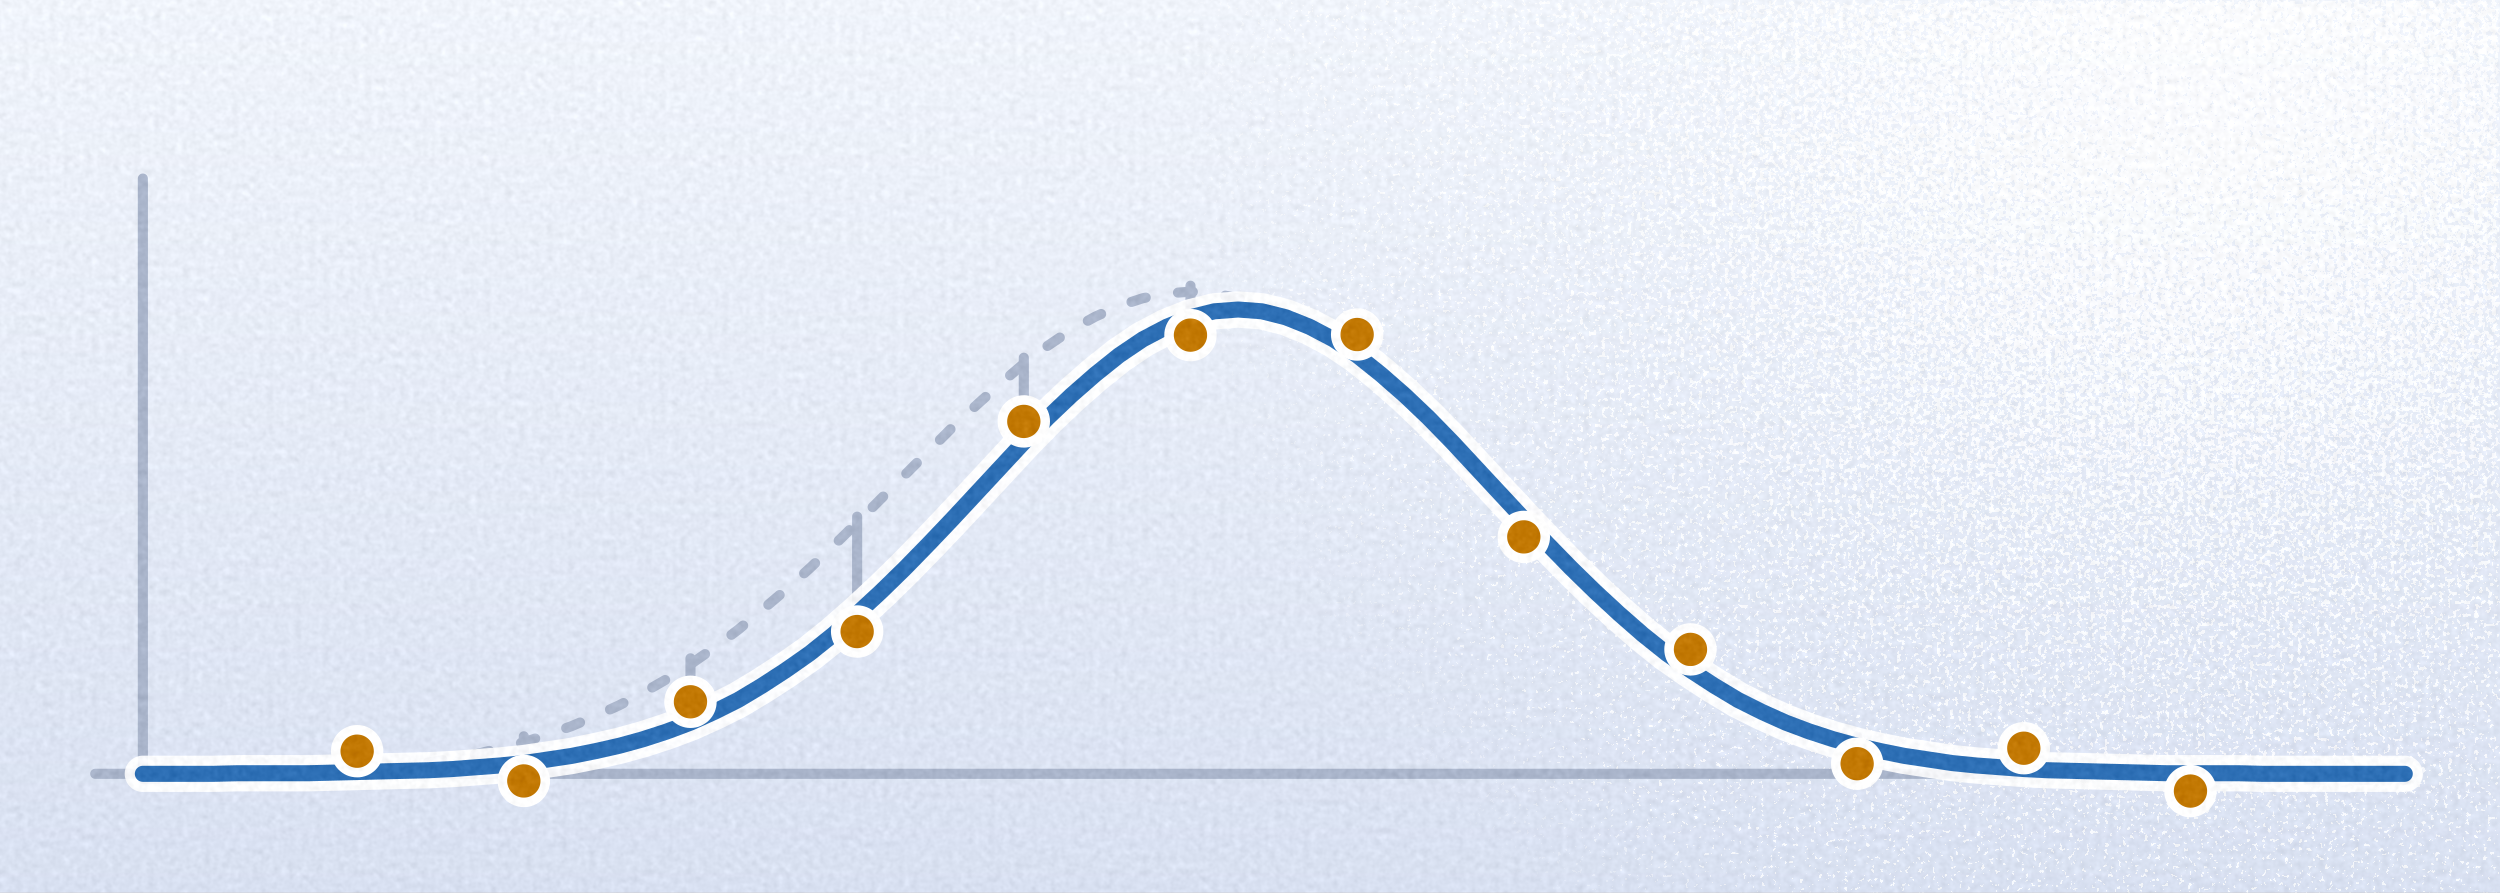
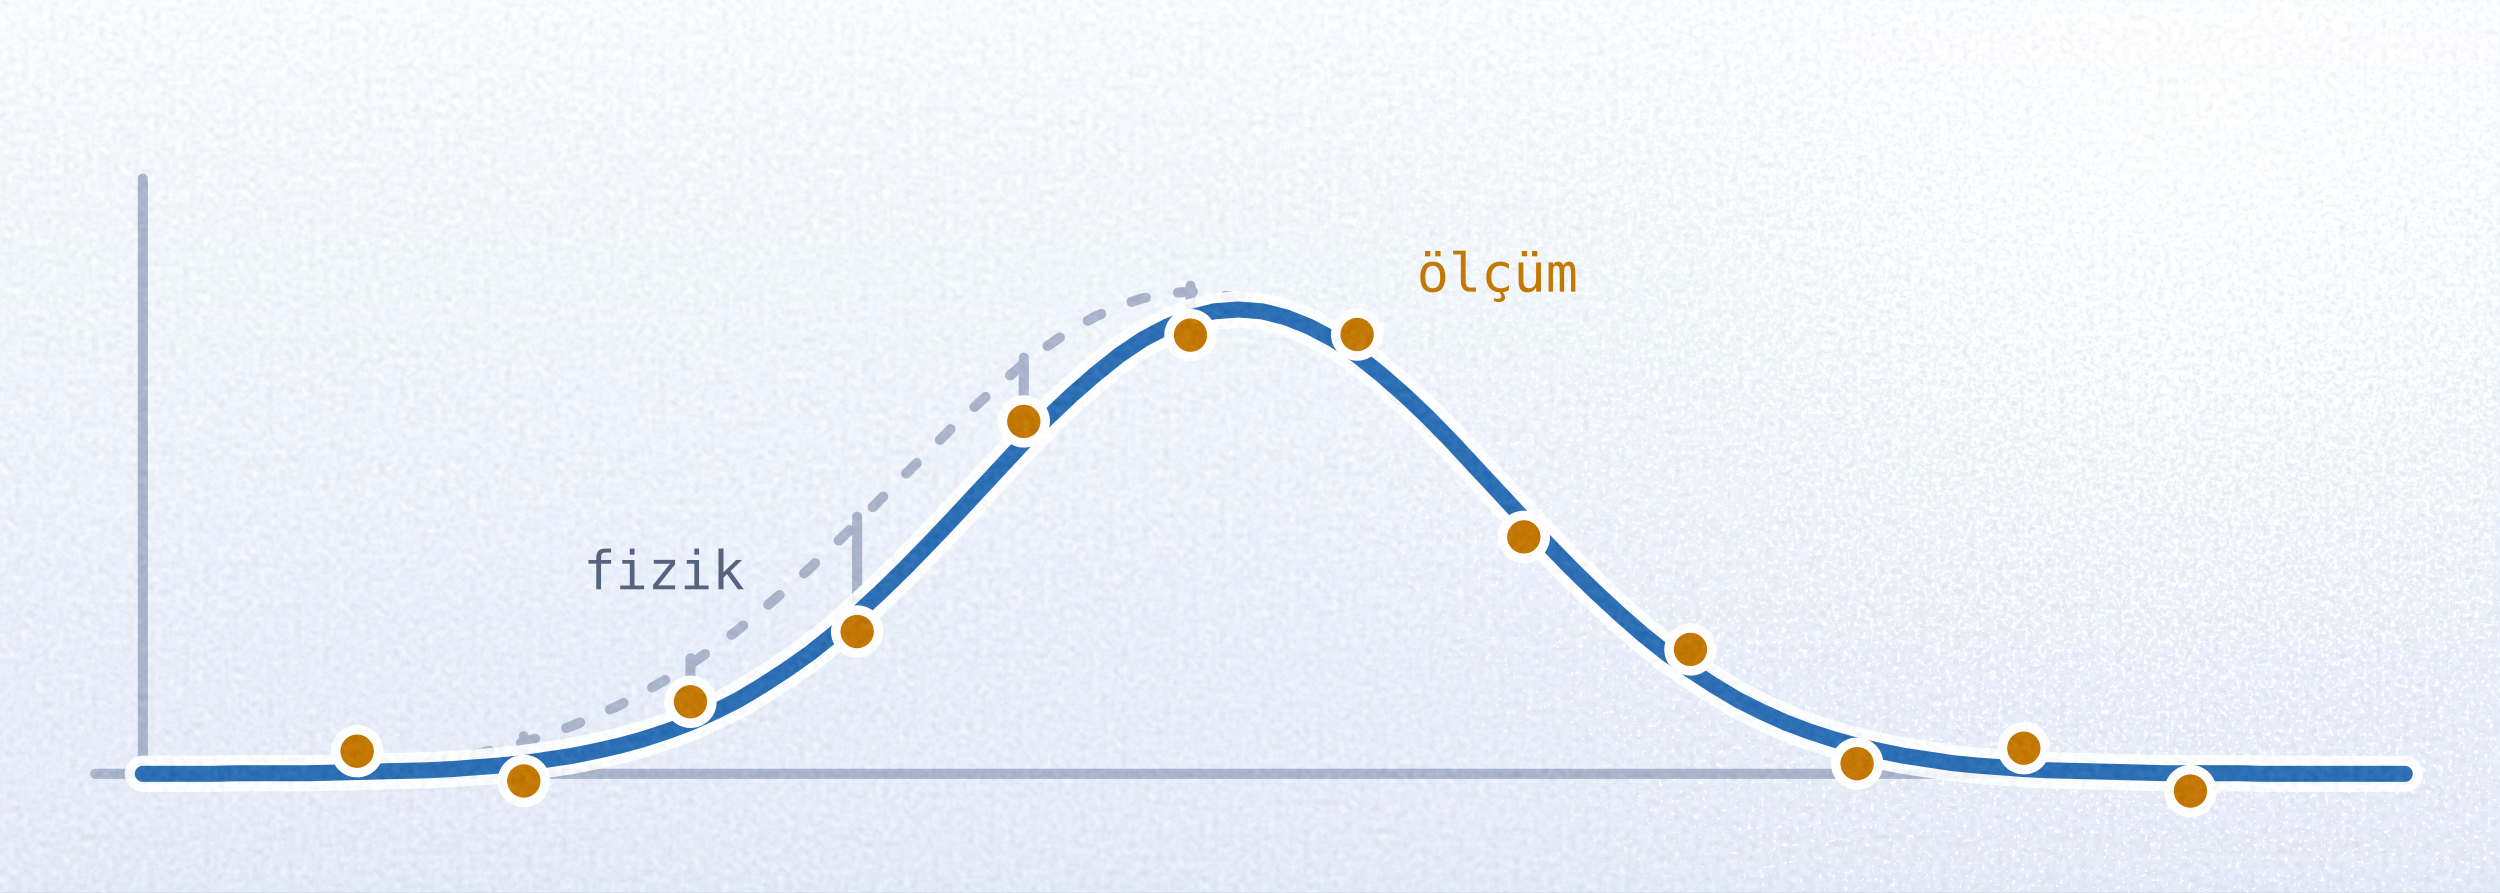
<svg xmlns="http://www.w3.org/2000/svg" viewBox="0 0 420 150" preserveAspectRatio="xMidYMid slice" aria-hidden="true" focusable="false">
  <g filter="url(#s2-gr)">
    <defs>
      <filter id="s2-gr" x="0" y="0" width="100%" height="100%" color-interpolation-filters="sRGB">
        <feTurbulence type="fractalNoise" baseFrequency="0.85" numOctaves="2" seed="3" result="t" />
        <feColorMatrix in="t" type="matrix" values="0.333 0.333 0.333 0 0  0.333 0.333 0.333 0 0  0.333 0.333 0.333 0 0  0 0 0 0 1" result="gri" />
        <feComposite in="SourceGraphic" in2="gri" operator="arithmetic" k1="0" k2="1" k3="0.16" k4="-0.080" result="k" />
        <feComposite in="k" in2="SourceGraphic" operator="in" />
      </filter>
      <linearGradient id="s2-zm" x1="0" y1="0" x2="0" y2="1">
-         <stop offset="0" stop-color="#F0F4FB" />
-         <stop offset="1" stop-color="#D8E0F1" />
+         <stop offset="0" stop-color="#F7FAFE" />
+         <stop offset="1" stop-color="#E3EAF7" />
      </linearGradient>
      <radialGradient id="s2-hg" gradientUnits="userSpaceOnUse" cx="370" cy="15" r="176">
        <stop offset="0.000" stop-color="#fff" stop-opacity="1.000" />
        <stop offset="0.125" stop-color="#fff" stop-opacity="0.829" />
        <stop offset="0.250" stop-color="#fff" stop-opacity="0.668" />
        <stop offset="0.375" stop-color="#fff" stop-opacity="0.518" />
        <stop offset="0.500" stop-color="#fff" stop-opacity="0.379" />
        <stop offset="0.625" stop-color="#fff" stop-opacity="0.253" />
        <stop offset="0.750" stop-color="#fff" stop-opacity="0.144" />
        <stop offset="0.875" stop-color="#fff" stop-opacity="0.054" />
        <stop offset="1.000" stop-color="#fff" stop-opacity="0.000" />
      </radialGradient>
      <filter id="s2-hf" x="189.2" y="-165.4" width="360.8" height="360.8" filterUnits="userSpaceOnUse" color-interpolation-filters="sRGB">
        <feGaussianBlur in="SourceAlpha" stdDeviation="0.4" result="b" />
        <feTurbulence type="fractalNoise" baseFrequency="1.35" numOctaves="3" seed="17" result="t" />
        <feColorMatrix in="t" type="matrix" values="0 0 0 0 0  0 0 0 0 0  0 0 0 0 0  2.2 0 0 0 -0.600" result="nA" />
        <feComposite in="b" in2="nA" operator="arithmetic" k1="0" k2="1" k3="-1" k4="0.0" result="fark" />
        <feComponentTransfer in="fark" result="e">
          <feFuncA type="linear" slope="15" intercept="0" />
        </feComponentTransfer>
        <feFlood flood-color="#FFFFFF" />
        <feComposite in2="e" operator="in" />
      </filter>
    </defs>
    <rect vector-effect="non-scaling-stroke" width="420" height="150" fill="url(#s2-zm)" />
    <circle vector-effect="non-scaling-stroke" cx="370" cy="15" r="176" fill="url(#s2-hg)" filter="url(#s2-hf)" opacity="0.73" />
    <path vector-effect="non-scaling-stroke" d="M16 130H404" stroke="#A9B4CA" stroke-width="1.7" stroke-linecap="round" />
    <path vector-effect="non-scaling-stroke" d="M24 130V30" stroke="#A9B4CA" stroke-width="1.7" stroke-linecap="round" />
    <path vector-effect="non-scaling-stroke" d="M24,130.9 L28,130.8 L32,130.7 L36,130.7 L40,130.6 L44,130.4 L48,130.3 L52,130.1 L56,129.8 L60,129.5 L64,129.1 L68,128.7 L72,128.1 L76,127.4 L80,126.7 L84,125.7 L88,124.7 L92,123.4 L96,122 L100,120.3 L104,118.5 L108,116.4 L112,114.1 L116,111.6 L120,108.8 L124,105.8 L128,102.5 L132,99.1 L136,95.5 L140,91.7 L144,87.8 L148,83.8 L152,79.8 L156,75.8 L160,71.8 L164,68.1 L168,64.5 L172,61.1 L176,58.1 L180,55.4 L184,53.2 L188,51.4 L192,50.1 L196,49.3 L200,49 L204,49.3 L208,50.1 L212,51.4 L216,53.2 L220,55.4 L224,58.1 L228,61.1 L232,64.5 L236,68.1 L240,71.8 L244,75.8 L248,79.8 L252,83.8 L256,87.8 L260,91.7 L264,95.5 L268,99.1 L272,102.5 L276,105.8 L280,108.8 L284,111.6 L288,114.1 L292,116.4 L296,118.5 L300,120.3 L304,122 L308,123.4 L312,124.7 L316,125.7 L320,126.7 L324,127.4 L328,128.1 L332,128.7 L336,129.1 L340,129.5 L344,129.8 L348,130.1 L352,130.3 L356,130.4 L360,130.6 L364,130.7 L368,130.7 L372,130.8 L376,130.9 L380,130.9 L384,130.9 L388,130.9 L392,131 L396,131 L400,131 L404,131" fill="none" stroke="#A9B4CA" stroke-width="1.7" stroke-dasharray="2.5 5.5" stroke-linecap="round" />
    <path vector-effect="non-scaling-stroke" d="M60,128.5V126.2" stroke="#A9B4CA" stroke-width="1.7" stroke-linecap="round" />
    <path vector-effect="non-scaling-stroke" d="M88,123.7V131.2" stroke="#A9B4CA" stroke-width="1.7" stroke-linecap="round" />
    <path vector-effect="non-scaling-stroke" d="M116,110.6V117.9" stroke="#A9B4CA" stroke-width="1.7" stroke-linecap="round" />
    <path vector-effect="non-scaling-stroke" d="M144,86.8V106.1" stroke="#A9B4CA" stroke-width="1.7" stroke-linecap="round" />
    <path vector-effect="non-scaling-stroke" d="M172,60.1V70.8" stroke="#A9B4CA" stroke-width="1.7" stroke-linecap="round" />
    <path vector-effect="non-scaling-stroke" d="M200,48V56.3" stroke="#A9B4CA" stroke-width="1.7" stroke-linecap="round" />
    <path vector-effect="non-scaling-stroke" d="M228,60.1V56.2" stroke="#A9B4CA" stroke-width="1.7" stroke-linecap="round" />
    <path vector-effect="non-scaling-stroke" d="M256,86.8V90.2" stroke="#A9B4CA" stroke-width="1.7" stroke-linecap="round" />
    <path vector-effect="non-scaling-stroke" d="M284,110.6V109.1" stroke="#A9B4CA" stroke-width="1.7" stroke-linecap="round" />
    <path vector-effect="non-scaling-stroke" d="M312,123.7V128.3" stroke="#A9B4CA" stroke-width="1.7" stroke-linecap="round" />
    <path vector-effect="non-scaling-stroke" d="M340,128.5V125.7" stroke="#A9B4CA" stroke-width="1.7" stroke-linecap="round" />
    <path vector-effect="non-scaling-stroke" d="M368,129.7V132.9" stroke="#A9B4CA" stroke-width="1.7" stroke-linecap="round" />
    <path vector-effect="non-scaling-stroke" d="M24,130 L28,130 L32,130 L36,130 L40,129.9 L44,129.9 L48,129.9 L52,129.9 L56,129.8 L60,129.7 L64,129.6 L68,129.5 L72,129.4 L76,129.2 L80,128.9 L84,128.6 L88,128.2 L92,127.6 L96,127 L100,126.2 L104,125.3 L108,124.2 L112,122.9 L116,121.4 L120,119.6 L124,117.6 L128,115.2 L132,112.6 L136,109.8 L140,106.6 L144,103.1 L148,99.4 L152,95.5 L156,91.4 L160,87.2 L164,82.9 L168,78.6 L172,74.3 L176,70.2 L180,66.4 L184,62.9 L188,59.7 L192,57 L196,54.9 L200,53.3 L204,52.3 L208,52 L212,52.3 L216,53.3 L220,54.9 L224,57 L228,59.7 L232,62.9 L236,66.4 L240,70.2 L244,74.3 L248,78.6 L252,82.9 L256,87.2 L260,91.4 L264,95.5 L268,99.4 L272,103.1 L276,106.6 L280,109.8 L284,112.6 L288,115.2 L292,117.6 L296,119.6 L300,121.4 L304,122.9 L308,124.2 L312,125.3 L316,126.2 L320,127 L324,127.6 L328,128.2 L332,128.6 L336,128.9 L340,129.2 L344,129.4 L348,129.5 L352,129.6 L356,129.7 L360,129.8 L364,129.9 L368,129.9 L372,129.9 L376,129.9 L380,130 L384,130 L388,130 L392,130 L396,130 L400,130 L404,130" fill="none" stroke="#fff" stroke-opacity="0.88" stroke-width="6.1" stroke-linecap="round" stroke-linejoin="round" />
    <path vector-effect="non-scaling-stroke" d="M24,130 L28,130 L32,130 L36,130 L40,129.9 L44,129.9 L48,129.9 L52,129.9 L56,129.8 L60,129.7 L64,129.6 L68,129.5 L72,129.4 L76,129.2 L80,128.9 L84,128.6 L88,128.2 L92,127.6 L96,127 L100,126.2 L104,125.3 L108,124.2 L112,122.9 L116,121.4 L120,119.6 L124,117.6 L128,115.2 L132,112.6 L136,109.8 L140,106.6 L144,103.1 L148,99.4 L152,95.5 L156,91.4 L160,87.2 L164,82.9 L168,78.6 L172,74.3 L176,70.2 L180,66.4 L184,62.9 L188,59.7 L192,57 L196,54.9 L200,53.3 L204,52.3 L208,52 L212,52.3 L216,53.3 L220,54.9 L224,57 L228,59.7 L232,62.9 L236,66.4 L240,70.2 L244,74.3 L248,78.6 L252,82.9 L256,87.2 L260,91.4 L264,95.5 L268,99.4 L272,103.1 L276,106.6 L280,109.8 L284,112.6 L288,115.2 L292,117.6 L296,119.6 L300,121.4 L304,122.9 L308,124.2 L312,125.3 L316,126.2 L320,127 L324,127.6 L328,128.2 L332,128.6 L336,128.9 L340,129.2 L344,129.4 L348,129.5 L352,129.6 L356,129.7 L360,129.8 L364,129.9 L368,129.9 L372,129.9 L376,129.9 L380,130 L384,130 L388,130 L392,130 L396,130 L400,130 L404,130" fill="none" stroke="#2D6FB5" stroke-width="2.7" stroke-linecap="round" stroke-linejoin="round" />
    <circle vector-effect="non-scaling-stroke" cx="60" cy="126.2" r="3.6" fill="#C27803" stroke="#fff" stroke-width="1.6" />
    <circle vector-effect="non-scaling-stroke" cx="88" cy="131.2" r="3.6" fill="#C27803" stroke="#fff" stroke-width="1.6" />
    <circle vector-effect="non-scaling-stroke" cx="116" cy="117.9" r="3.6" fill="#C27803" stroke="#fff" stroke-width="1.6" />
    <circle vector-effect="non-scaling-stroke" cx="144" cy="106.1" r="3.6" fill="#C27803" stroke="#fff" stroke-width="1.6" />
    <circle vector-effect="non-scaling-stroke" cx="172" cy="70.8" r="3.6" fill="#C27803" stroke="#fff" stroke-width="1.6" />
    <circle vector-effect="non-scaling-stroke" cx="200" cy="56.3" r="3.6" fill="#C27803" stroke="#fff" stroke-width="1.6" />
    <circle vector-effect="non-scaling-stroke" cx="228" cy="56.2" r="3.6" fill="#C27803" stroke="#fff" stroke-width="1.6" />
    <circle vector-effect="non-scaling-stroke" cx="256" cy="90.2" r="3.6" fill="#C27803" stroke="#fff" stroke-width="1.6" />
    <circle vector-effect="non-scaling-stroke" cx="284" cy="109.1" r="3.6" fill="#C27803" stroke="#fff" stroke-width="1.6" />
    <circle vector-effect="non-scaling-stroke" cx="312" cy="128.3" r="3.6" fill="#C27803" stroke="#fff" stroke-width="1.6" />
    <circle vector-effect="non-scaling-stroke" cx="340" cy="125.7" r="3.6" fill="#C27803" stroke="#fff" stroke-width="1.6" />
    <circle vector-effect="non-scaling-stroke" cx="368" cy="132.9" r="3.6" fill="#C27803" stroke="#fff" stroke-width="1.6" />
  </g>
+   <text x="98" y="99" font-family="IBM Plex Mono, ui-monospace, monospace" font-size="9" fill="#56647F">fizik</text>
+   <text x="238" y="49" font-family="IBM Plex Mono, ui-monospace, monospace" font-size="9" fill="#C27803">ölçüm</text>
</svg>
